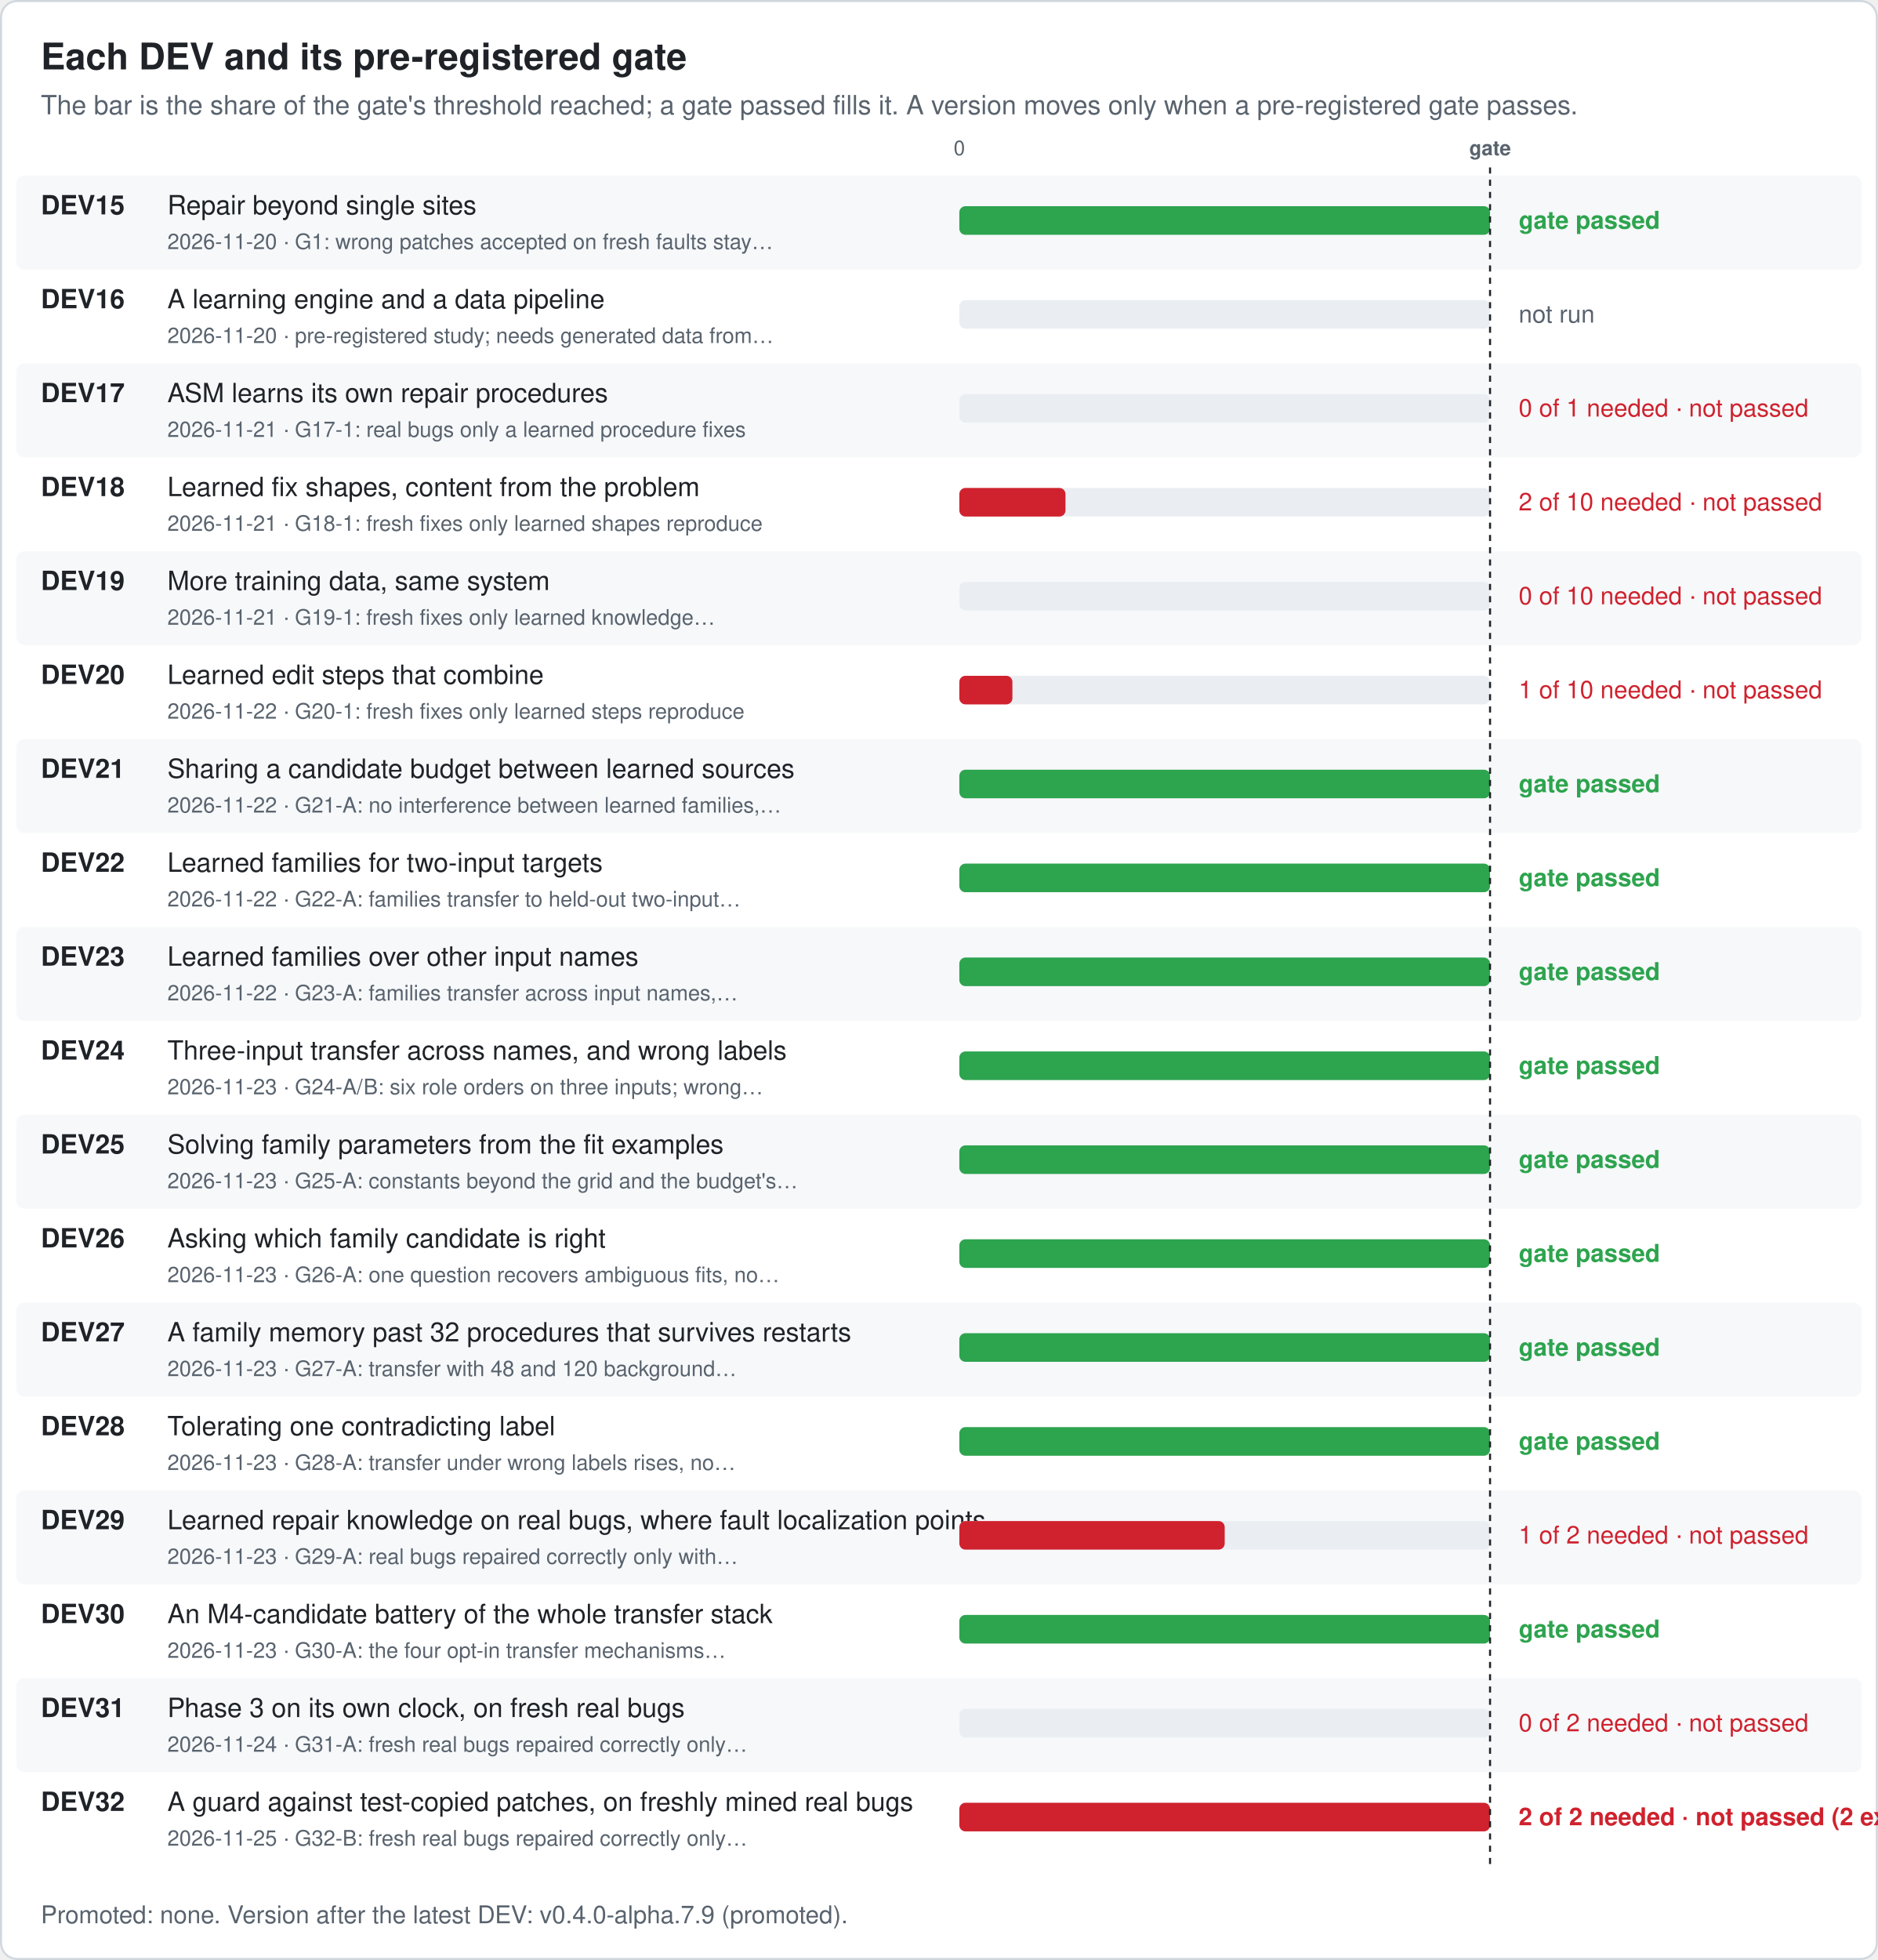
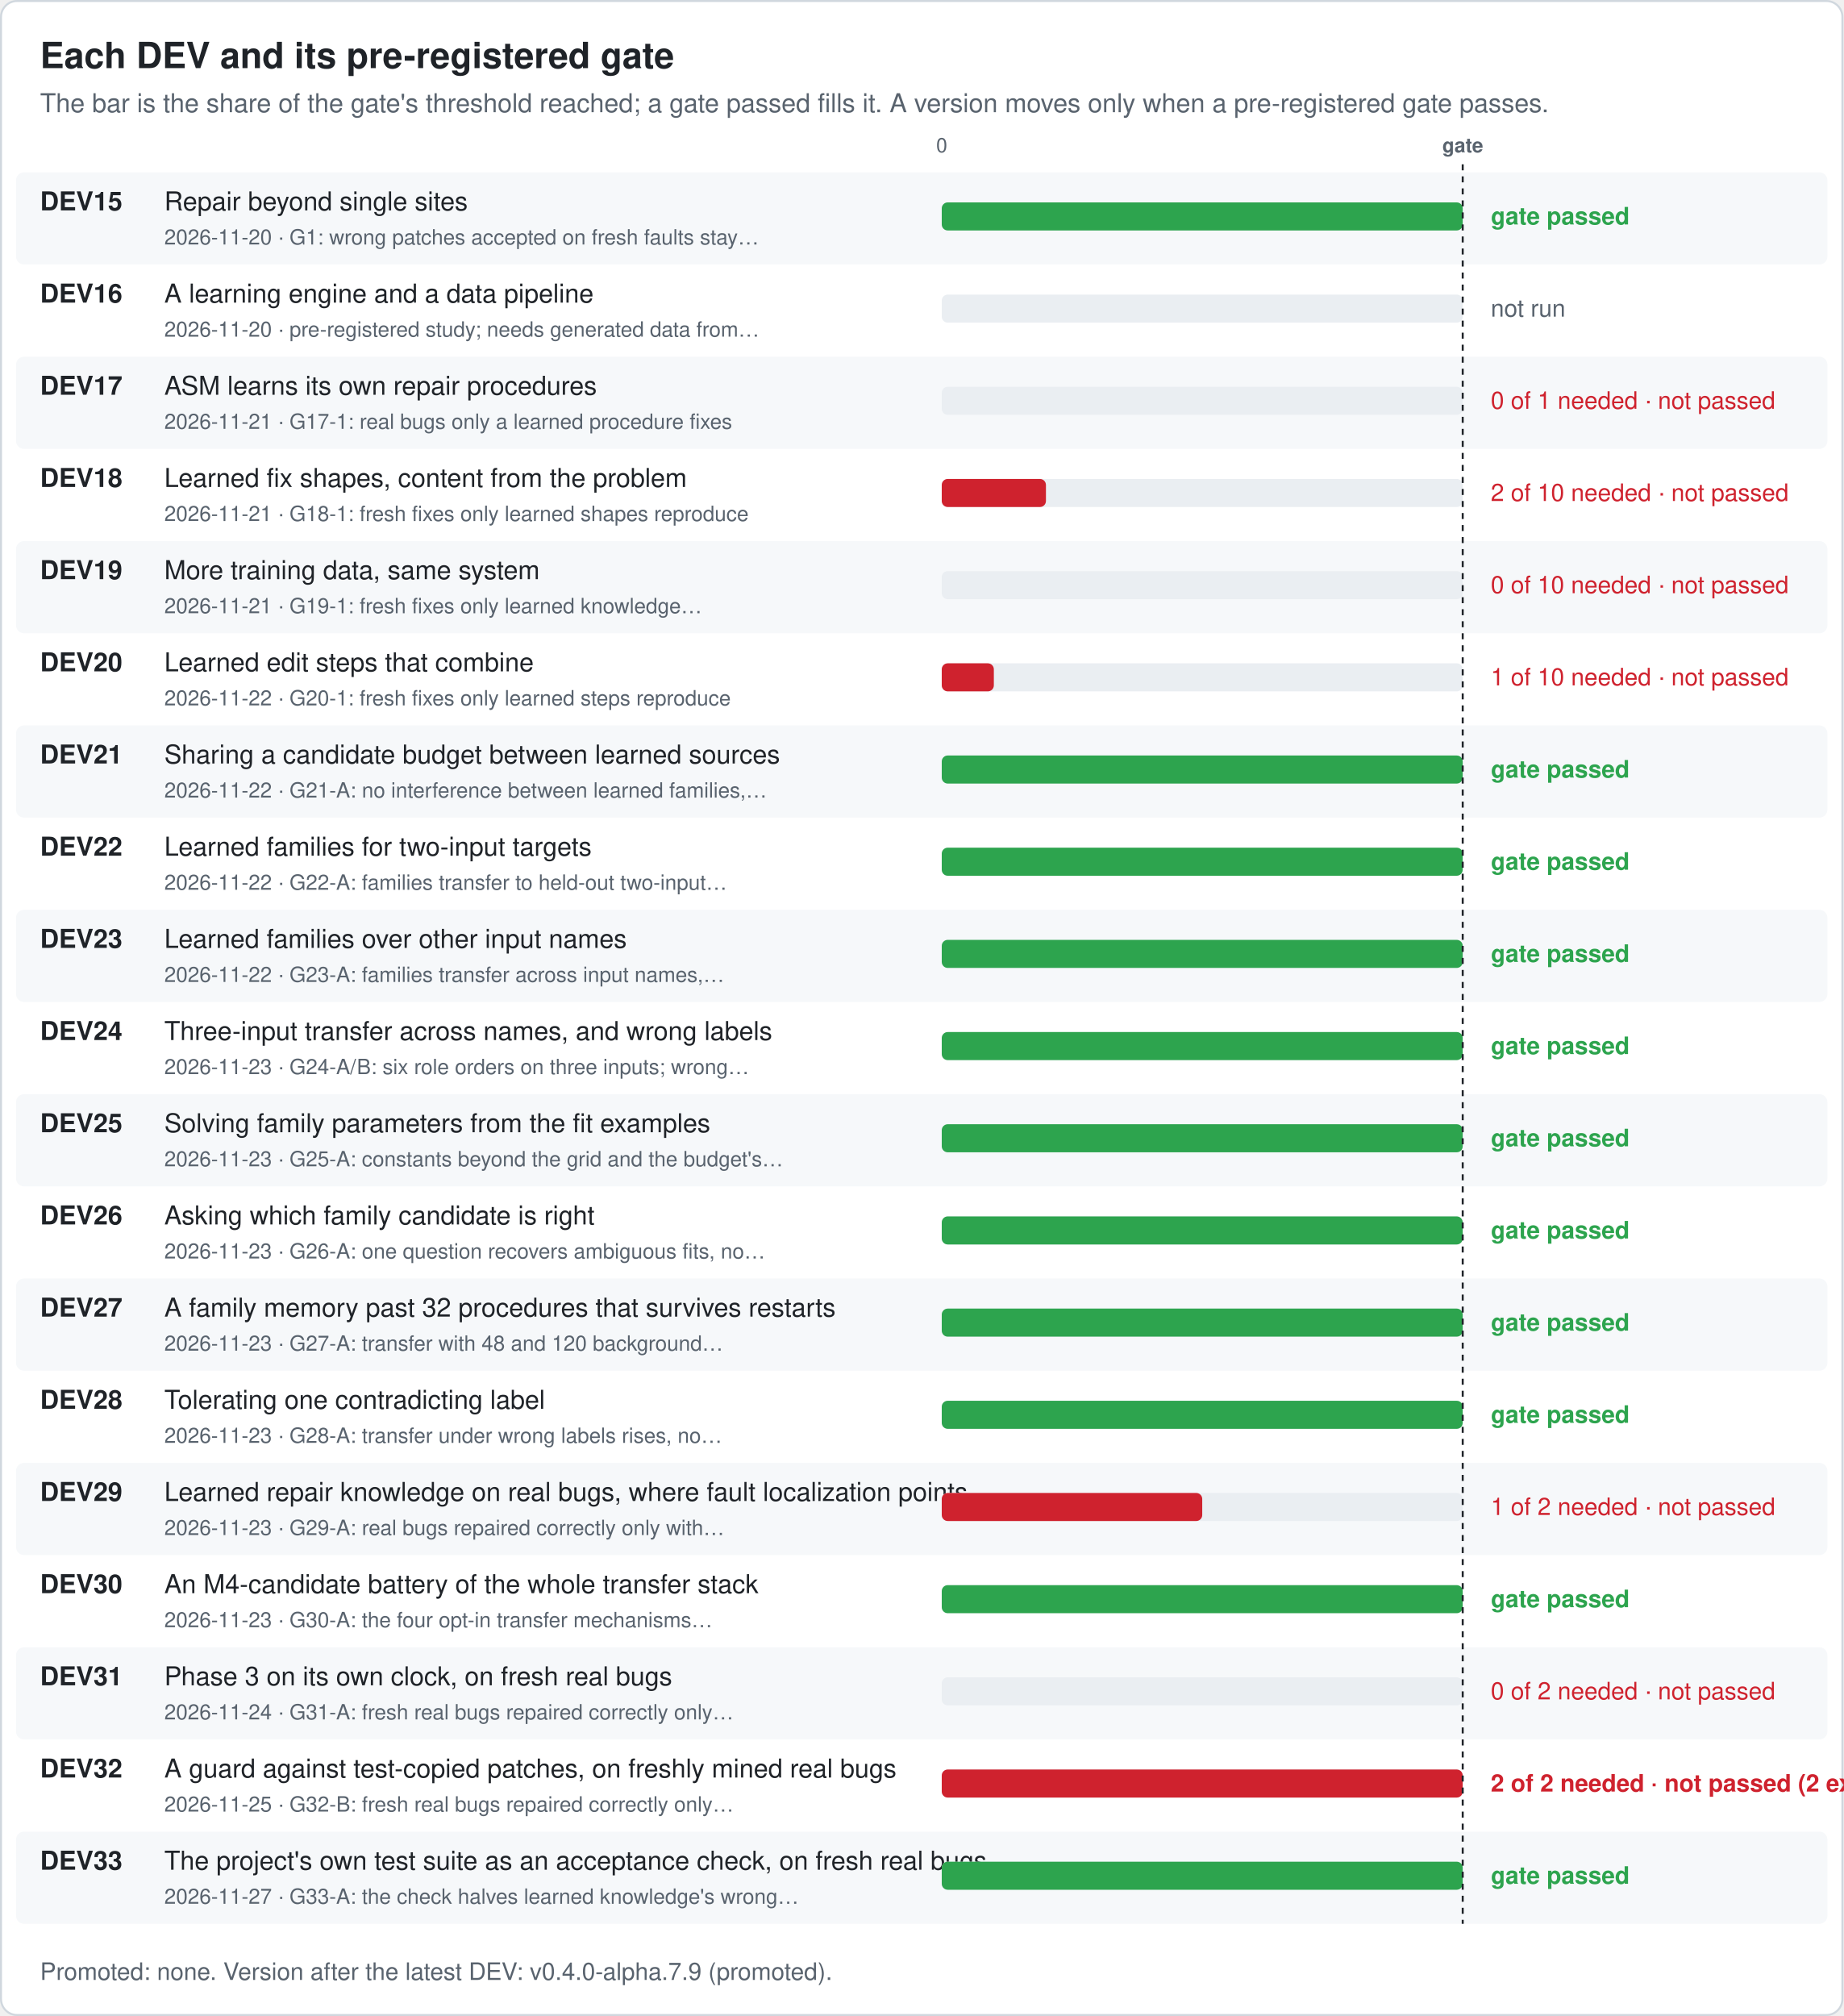
- <svg xmlns="http://www.w3.org/2000/svg" width="920" height="960" viewBox="0 0 920 960" role="img" aria-label="Each DEV step and how much of its pre-registered gate it reached">
-   <rect x="0.5" y="0.5" width="919" height="959" rx="8" fill="#ffffff" stroke="#d0d7de" />
+ <svg xmlns="http://www.w3.org/2000/svg" width="920" height="1006" viewBox="0 0 920 1006" role="img" aria-label="Each DEV step and how much of its pre-registered gate it reached">
+   <rect x="0.5" y="0.5" width="919" height="1005" rx="8" fill="#ffffff" stroke="#d0d7de" />
  <text x="20.0" y="34.0" font-family="-apple-system,BlinkMacSystemFont,'Segoe UI',Helvetica,Arial,sans-serif" font-size="18" font-weight="600" fill="#1f2328" text-anchor="start">Each DEV and its pre-registered gate</text>
  <text x="20.0" y="56.0" font-family="-apple-system,BlinkMacSystemFont,'Segoe UI',Helvetica,Arial,sans-serif" font-size="13" font-weight="normal" fill="#59636e" text-anchor="start">The bar is the share of the gate's threshold reached; a gate passed fills it. A version moves only when a pre-registered gate passes.</text>
  <text x="470.0" y="76.0" font-family="-apple-system,BlinkMacSystemFont,'Segoe UI',Helvetica,Arial,sans-serif" font-size="10" font-weight="normal" fill="#59636e" text-anchor="middle">0</text>
  <text x="730.0" y="76.0" font-family="-apple-system,BlinkMacSystemFont,'Segoe UI',Helvetica,Arial,sans-serif" font-size="10" font-weight="600" fill="#59636e" text-anchor="middle">gate</text>
  <rect x="8" y="86" width="904" height="46" rx="4" fill="#f6f8fa" />
  <text x="20.0" y="105.0" font-family="-apple-system,BlinkMacSystemFont,'Segoe UI',Helvetica,Arial,sans-serif" font-size="13" font-weight="600" fill="#1f2328" text-anchor="start">DEV15</text>
  <text x="82.0" y="105.0" font-family="-apple-system,BlinkMacSystemFont,'Segoe UI',Helvetica,Arial,sans-serif" font-size="13" font-weight="normal" fill="#1f2328" text-anchor="start">Repair beyond single sites</text>
  <text x="82.0" y="122.0" font-family="-apple-system,BlinkMacSystemFont,'Segoe UI',Helvetica,Arial,sans-serif" font-size="10.5" font-weight="normal" fill="#59636e" text-anchor="start">2026-11-20 · G1: wrong patches accepted on fresh faults stay…</text>
  <rect x="470" y="101" width="260" height="14" rx="3" fill="#eaeef2" />
  <rect x="470" y="101" width="260.0" height="14" rx="3" fill="#2da44e" />
  <text x="744.0" y="112.0" font-family="-apple-system,BlinkMacSystemFont,'Segoe UI',Helvetica,Arial,sans-serif" font-size="12" font-weight="600" fill="#2da44e" text-anchor="start">gate passed</text>
  <text x="20.0" y="151.0" font-family="-apple-system,BlinkMacSystemFont,'Segoe UI',Helvetica,Arial,sans-serif" font-size="13" font-weight="600" fill="#1f2328" text-anchor="start">DEV16</text>
  <text x="82.0" y="151.0" font-family="-apple-system,BlinkMacSystemFont,'Segoe UI',Helvetica,Arial,sans-serif" font-size="13" font-weight="normal" fill="#1f2328" text-anchor="start">A learning engine and a data pipeline</text>
  <text x="82.0" y="168.0" font-family="-apple-system,BlinkMacSystemFont,'Segoe UI',Helvetica,Arial,sans-serif" font-size="10.5" font-weight="normal" fill="#59636e" text-anchor="start">2026-11-20 · pre-registered study; needs generated data from…</text>
  <rect x="470" y="147" width="260" height="14" rx="3" fill="#eaeef2" />
  <text x="744.0" y="158.0" font-family="-apple-system,BlinkMacSystemFont,'Segoe UI',Helvetica,Arial,sans-serif" font-size="12" font-weight="normal" fill="#59636e" text-anchor="start">not run</text>
  <rect x="8" y="178" width="904" height="46" rx="4" fill="#f6f8fa" />
  <text x="20.0" y="197.0" font-family="-apple-system,BlinkMacSystemFont,'Segoe UI',Helvetica,Arial,sans-serif" font-size="13" font-weight="600" fill="#1f2328" text-anchor="start">DEV17</text>
  <text x="82.0" y="197.0" font-family="-apple-system,BlinkMacSystemFont,'Segoe UI',Helvetica,Arial,sans-serif" font-size="13" font-weight="normal" fill="#1f2328" text-anchor="start">ASM learns its own repair procedures</text>
  <text x="82.0" y="214.0" font-family="-apple-system,BlinkMacSystemFont,'Segoe UI',Helvetica,Arial,sans-serif" font-size="10.5" font-weight="normal" fill="#59636e" text-anchor="start">2026-11-21 · G17-1: real bugs only a learned procedure fixes</text>
  <rect x="470" y="193" width="260" height="14" rx="3" fill="#eaeef2" />
  <text x="744.0" y="204.0" font-family="-apple-system,BlinkMacSystemFont,'Segoe UI',Helvetica,Arial,sans-serif" font-size="12" font-weight="normal" fill="#cf222e" text-anchor="start">0 of 1 needed · not passed</text>
  <text x="20.0" y="243.0" font-family="-apple-system,BlinkMacSystemFont,'Segoe UI',Helvetica,Arial,sans-serif" font-size="13" font-weight="600" fill="#1f2328" text-anchor="start">DEV18</text>
  <text x="82.0" y="243.0" font-family="-apple-system,BlinkMacSystemFont,'Segoe UI',Helvetica,Arial,sans-serif" font-size="13" font-weight="normal" fill="#1f2328" text-anchor="start">Learned fix shapes, content from the problem</text>
  <text x="82.0" y="260.0" font-family="-apple-system,BlinkMacSystemFont,'Segoe UI',Helvetica,Arial,sans-serif" font-size="10.5" font-weight="normal" fill="#59636e" text-anchor="start">2026-11-21 · G18-1: fresh fixes only learned shapes reproduce</text>
  <rect x="470" y="239" width="260" height="14" rx="3" fill="#eaeef2" />
  <rect x="470" y="239" width="52.0" height="14" rx="3" fill="#cf222e" />
  <text x="744.0" y="250.0" font-family="-apple-system,BlinkMacSystemFont,'Segoe UI',Helvetica,Arial,sans-serif" font-size="12" font-weight="normal" fill="#cf222e" text-anchor="start">2 of 10 needed · not passed</text>
  <rect x="8" y="270" width="904" height="46" rx="4" fill="#f6f8fa" />
  <text x="20.0" y="289.0" font-family="-apple-system,BlinkMacSystemFont,'Segoe UI',Helvetica,Arial,sans-serif" font-size="13" font-weight="600" fill="#1f2328" text-anchor="start">DEV19</text>
  <text x="82.0" y="289.0" font-family="-apple-system,BlinkMacSystemFont,'Segoe UI',Helvetica,Arial,sans-serif" font-size="13" font-weight="normal" fill="#1f2328" text-anchor="start">More training data, same system</text>
  <text x="82.0" y="306.0" font-family="-apple-system,BlinkMacSystemFont,'Segoe UI',Helvetica,Arial,sans-serif" font-size="10.5" font-weight="normal" fill="#59636e" text-anchor="start">2026-11-21 · G19-1: fresh fixes only learned knowledge…</text>
  <rect x="470" y="285" width="260" height="14" rx="3" fill="#eaeef2" />
  <text x="744.0" y="296.0" font-family="-apple-system,BlinkMacSystemFont,'Segoe UI',Helvetica,Arial,sans-serif" font-size="12" font-weight="normal" fill="#cf222e" text-anchor="start">0 of 10 needed · not passed</text>
  <text x="20.0" y="335.0" font-family="-apple-system,BlinkMacSystemFont,'Segoe UI',Helvetica,Arial,sans-serif" font-size="13" font-weight="600" fill="#1f2328" text-anchor="start">DEV20</text>
  <text x="82.0" y="335.0" font-family="-apple-system,BlinkMacSystemFont,'Segoe UI',Helvetica,Arial,sans-serif" font-size="13" font-weight="normal" fill="#1f2328" text-anchor="start">Learned edit steps that combine</text>
  <text x="82.0" y="352.0" font-family="-apple-system,BlinkMacSystemFont,'Segoe UI',Helvetica,Arial,sans-serif" font-size="10.5" font-weight="normal" fill="#59636e" text-anchor="start">2026-11-22 · G20-1: fresh fixes only learned steps reproduce</text>
  <rect x="470" y="331" width="260" height="14" rx="3" fill="#eaeef2" />
  <rect x="470" y="331" width="26.0" height="14" rx="3" fill="#cf222e" />
  <text x="744.0" y="342.0" font-family="-apple-system,BlinkMacSystemFont,'Segoe UI',Helvetica,Arial,sans-serif" font-size="12" font-weight="normal" fill="#cf222e" text-anchor="start">1 of 10 needed · not passed</text>
  <rect x="8" y="362" width="904" height="46" rx="4" fill="#f6f8fa" />
  <text x="20.0" y="381.0" font-family="-apple-system,BlinkMacSystemFont,'Segoe UI',Helvetica,Arial,sans-serif" font-size="13" font-weight="600" fill="#1f2328" text-anchor="start">DEV21</text>
  <text x="82.0" y="381.0" font-family="-apple-system,BlinkMacSystemFont,'Segoe UI',Helvetica,Arial,sans-serif" font-size="13" font-weight="normal" fill="#1f2328" text-anchor="start">Sharing a candidate budget between learned sources</text>
  <text x="82.0" y="398.0" font-family="-apple-system,BlinkMacSystemFont,'Segoe UI',Helvetica,Arial,sans-serif" font-size="10.5" font-weight="normal" fill="#59636e" text-anchor="start">2026-11-22 · G21-A: no interference between learned families,…</text>
  <rect x="470" y="377" width="260" height="14" rx="3" fill="#eaeef2" />
  <rect x="470" y="377" width="260.0" height="14" rx="3" fill="#2da44e" />
  <text x="744.0" y="388.0" font-family="-apple-system,BlinkMacSystemFont,'Segoe UI',Helvetica,Arial,sans-serif" font-size="12" font-weight="600" fill="#2da44e" text-anchor="start">gate passed</text>
  <text x="20.0" y="427.0" font-family="-apple-system,BlinkMacSystemFont,'Segoe UI',Helvetica,Arial,sans-serif" font-size="13" font-weight="600" fill="#1f2328" text-anchor="start">DEV22</text>
  <text x="82.0" y="427.0" font-family="-apple-system,BlinkMacSystemFont,'Segoe UI',Helvetica,Arial,sans-serif" font-size="13" font-weight="normal" fill="#1f2328" text-anchor="start">Learned families for two-input targets</text>
  <text x="82.0" y="444.0" font-family="-apple-system,BlinkMacSystemFont,'Segoe UI',Helvetica,Arial,sans-serif" font-size="10.5" font-weight="normal" fill="#59636e" text-anchor="start">2026-11-22 · G22-A: families transfer to held-out two-input…</text>
  <rect x="470" y="423" width="260" height="14" rx="3" fill="#eaeef2" />
  <rect x="470" y="423" width="260.0" height="14" rx="3" fill="#2da44e" />
  <text x="744.0" y="434.0" font-family="-apple-system,BlinkMacSystemFont,'Segoe UI',Helvetica,Arial,sans-serif" font-size="12" font-weight="600" fill="#2da44e" text-anchor="start">gate passed</text>
  <rect x="8" y="454" width="904" height="46" rx="4" fill="#f6f8fa" />
  <text x="20.0" y="473.0" font-family="-apple-system,BlinkMacSystemFont,'Segoe UI',Helvetica,Arial,sans-serif" font-size="13" font-weight="600" fill="#1f2328" text-anchor="start">DEV23</text>
  <text x="82.0" y="473.0" font-family="-apple-system,BlinkMacSystemFont,'Segoe UI',Helvetica,Arial,sans-serif" font-size="13" font-weight="normal" fill="#1f2328" text-anchor="start">Learned families over other input names</text>
  <text x="82.0" y="490.0" font-family="-apple-system,BlinkMacSystemFont,'Segoe UI',Helvetica,Arial,sans-serif" font-size="10.5" font-weight="normal" fill="#59636e" text-anchor="start">2026-11-22 · G23-A: families transfer across input names,…</text>
  <rect x="470" y="469" width="260" height="14" rx="3" fill="#eaeef2" />
  <rect x="470" y="469" width="260.0" height="14" rx="3" fill="#2da44e" />
  <text x="744.0" y="480.0" font-family="-apple-system,BlinkMacSystemFont,'Segoe UI',Helvetica,Arial,sans-serif" font-size="12" font-weight="600" fill="#2da44e" text-anchor="start">gate passed</text>
  <text x="20.0" y="519.0" font-family="-apple-system,BlinkMacSystemFont,'Segoe UI',Helvetica,Arial,sans-serif" font-size="13" font-weight="600" fill="#1f2328" text-anchor="start">DEV24</text>
  <text x="82.0" y="519.0" font-family="-apple-system,BlinkMacSystemFont,'Segoe UI',Helvetica,Arial,sans-serif" font-size="13" font-weight="normal" fill="#1f2328" text-anchor="start">Three-input transfer across names, and wrong labels</text>
  <text x="82.0" y="536.0" font-family="-apple-system,BlinkMacSystemFont,'Segoe UI',Helvetica,Arial,sans-serif" font-size="10.5" font-weight="normal" fill="#59636e" text-anchor="start">2026-11-23 · G24-A/B: six role orders on three inputs; wrong…</text>
  <rect x="470" y="515" width="260" height="14" rx="3" fill="#eaeef2" />
  <rect x="470" y="515" width="260.0" height="14" rx="3" fill="#2da44e" />
  <text x="744.0" y="526.0" font-family="-apple-system,BlinkMacSystemFont,'Segoe UI',Helvetica,Arial,sans-serif" font-size="12" font-weight="600" fill="#2da44e" text-anchor="start">gate passed</text>
  <rect x="8" y="546" width="904" height="46" rx="4" fill="#f6f8fa" />
  <text x="20.0" y="565.0" font-family="-apple-system,BlinkMacSystemFont,'Segoe UI',Helvetica,Arial,sans-serif" font-size="13" font-weight="600" fill="#1f2328" text-anchor="start">DEV25</text>
  <text x="82.0" y="565.0" font-family="-apple-system,BlinkMacSystemFont,'Segoe UI',Helvetica,Arial,sans-serif" font-size="13" font-weight="normal" fill="#1f2328" text-anchor="start">Solving family parameters from the fit examples</text>
  <text x="82.0" y="582.0" font-family="-apple-system,BlinkMacSystemFont,'Segoe UI',Helvetica,Arial,sans-serif" font-size="10.5" font-weight="normal" fill="#59636e" text-anchor="start">2026-11-23 · G25-A: constants beyond the grid and the budget's…</text>
  <rect x="470" y="561" width="260" height="14" rx="3" fill="#eaeef2" />
  <rect x="470" y="561" width="260.0" height="14" rx="3" fill="#2da44e" />
  <text x="744.0" y="572.0" font-family="-apple-system,BlinkMacSystemFont,'Segoe UI',Helvetica,Arial,sans-serif" font-size="12" font-weight="600" fill="#2da44e" text-anchor="start">gate passed</text>
  <text x="20.0" y="611.0" font-family="-apple-system,BlinkMacSystemFont,'Segoe UI',Helvetica,Arial,sans-serif" font-size="13" font-weight="600" fill="#1f2328" text-anchor="start">DEV26</text>
  <text x="82.0" y="611.0" font-family="-apple-system,BlinkMacSystemFont,'Segoe UI',Helvetica,Arial,sans-serif" font-size="13" font-weight="normal" fill="#1f2328" text-anchor="start">Asking which family candidate is right</text>
  <text x="82.0" y="628.0" font-family="-apple-system,BlinkMacSystemFont,'Segoe UI',Helvetica,Arial,sans-serif" font-size="10.5" font-weight="normal" fill="#59636e" text-anchor="start">2026-11-23 · G26-A: one question recovers ambiguous fits, no…</text>
  <rect x="470" y="607" width="260" height="14" rx="3" fill="#eaeef2" />
  <rect x="470" y="607" width="260.0" height="14" rx="3" fill="#2da44e" />
  <text x="744.0" y="618.0" font-family="-apple-system,BlinkMacSystemFont,'Segoe UI',Helvetica,Arial,sans-serif" font-size="12" font-weight="600" fill="#2da44e" text-anchor="start">gate passed</text>
  <rect x="8" y="638" width="904" height="46" rx="4" fill="#f6f8fa" />
  <text x="20.0" y="657.0" font-family="-apple-system,BlinkMacSystemFont,'Segoe UI',Helvetica,Arial,sans-serif" font-size="13" font-weight="600" fill="#1f2328" text-anchor="start">DEV27</text>
  <text x="82.0" y="657.0" font-family="-apple-system,BlinkMacSystemFont,'Segoe UI',Helvetica,Arial,sans-serif" font-size="13" font-weight="normal" fill="#1f2328" text-anchor="start">A family memory past 32 procedures that survives restarts</text>
  <text x="82.0" y="674.0" font-family="-apple-system,BlinkMacSystemFont,'Segoe UI',Helvetica,Arial,sans-serif" font-size="10.5" font-weight="normal" fill="#59636e" text-anchor="start">2026-11-23 · G27-A: transfer with 48 and 120 background…</text>
  <rect x="470" y="653" width="260" height="14" rx="3" fill="#eaeef2" />
  <rect x="470" y="653" width="260.0" height="14" rx="3" fill="#2da44e" />
  <text x="744.0" y="664.0" font-family="-apple-system,BlinkMacSystemFont,'Segoe UI',Helvetica,Arial,sans-serif" font-size="12" font-weight="600" fill="#2da44e" text-anchor="start">gate passed</text>
  <text x="20.0" y="703.0" font-family="-apple-system,BlinkMacSystemFont,'Segoe UI',Helvetica,Arial,sans-serif" font-size="13" font-weight="600" fill="#1f2328" text-anchor="start">DEV28</text>
  <text x="82.0" y="703.0" font-family="-apple-system,BlinkMacSystemFont,'Segoe UI',Helvetica,Arial,sans-serif" font-size="13" font-weight="normal" fill="#1f2328" text-anchor="start">Tolerating one contradicting label</text>
  <text x="82.0" y="720.0" font-family="-apple-system,BlinkMacSystemFont,'Segoe UI',Helvetica,Arial,sans-serif" font-size="10.5" font-weight="normal" fill="#59636e" text-anchor="start">2026-11-23 · G28-A: transfer under wrong labels rises, no…</text>
  <rect x="470" y="699" width="260" height="14" rx="3" fill="#eaeef2" />
  <rect x="470" y="699" width="260.0" height="14" rx="3" fill="#2da44e" />
  <text x="744.0" y="710.0" font-family="-apple-system,BlinkMacSystemFont,'Segoe UI',Helvetica,Arial,sans-serif" font-size="12" font-weight="600" fill="#2da44e" text-anchor="start">gate passed</text>
  <rect x="8" y="730" width="904" height="46" rx="4" fill="#f6f8fa" />
  <text x="20.0" y="749.0" font-family="-apple-system,BlinkMacSystemFont,'Segoe UI',Helvetica,Arial,sans-serif" font-size="13" font-weight="600" fill="#1f2328" text-anchor="start">DEV29</text>
  <text x="82.0" y="749.0" font-family="-apple-system,BlinkMacSystemFont,'Segoe UI',Helvetica,Arial,sans-serif" font-size="13" font-weight="normal" fill="#1f2328" text-anchor="start">Learned repair knowledge on real bugs, where fault localization points</text>
  <text x="82.0" y="766.0" font-family="-apple-system,BlinkMacSystemFont,'Segoe UI',Helvetica,Arial,sans-serif" font-size="10.5" font-weight="normal" fill="#59636e" text-anchor="start">2026-11-23 · G29-A: real bugs repaired correctly only with…</text>
  <rect x="470" y="745" width="260" height="14" rx="3" fill="#eaeef2" />
  <rect x="470" y="745" width="130.0" height="14" rx="3" fill="#cf222e" />
  <text x="744.0" y="756.0" font-family="-apple-system,BlinkMacSystemFont,'Segoe UI',Helvetica,Arial,sans-serif" font-size="12" font-weight="normal" fill="#cf222e" text-anchor="start">1 of 2 needed · not passed</text>
  <text x="20.0" y="795.0" font-family="-apple-system,BlinkMacSystemFont,'Segoe UI',Helvetica,Arial,sans-serif" font-size="13" font-weight="600" fill="#1f2328" text-anchor="start">DEV30</text>
  <text x="82.0" y="795.0" font-family="-apple-system,BlinkMacSystemFont,'Segoe UI',Helvetica,Arial,sans-serif" font-size="13" font-weight="normal" fill="#1f2328" text-anchor="start">An M4-candidate battery of the whole transfer stack</text>
  <text x="82.0" y="812.0" font-family="-apple-system,BlinkMacSystemFont,'Segoe UI',Helvetica,Arial,sans-serif" font-size="10.5" font-weight="normal" fill="#59636e" text-anchor="start">2026-11-23 · G30-A: the four opt-in transfer mechanisms…</text>
  <rect x="470" y="791" width="260" height="14" rx="3" fill="#eaeef2" />
  <rect x="470" y="791" width="260.0" height="14" rx="3" fill="#2da44e" />
  <text x="744.0" y="802.0" font-family="-apple-system,BlinkMacSystemFont,'Segoe UI',Helvetica,Arial,sans-serif" font-size="12" font-weight="600" fill="#2da44e" text-anchor="start">gate passed</text>
  <rect x="8" y="822" width="904" height="46" rx="4" fill="#f6f8fa" />
  <text x="20.0" y="841.0" font-family="-apple-system,BlinkMacSystemFont,'Segoe UI',Helvetica,Arial,sans-serif" font-size="13" font-weight="600" fill="#1f2328" text-anchor="start">DEV31</text>
  <text x="82.0" y="841.0" font-family="-apple-system,BlinkMacSystemFont,'Segoe UI',Helvetica,Arial,sans-serif" font-size="13" font-weight="normal" fill="#1f2328" text-anchor="start">Phase 3 on its own clock, on fresh real bugs</text>
  <text x="82.0" y="858.0" font-family="-apple-system,BlinkMacSystemFont,'Segoe UI',Helvetica,Arial,sans-serif" font-size="10.5" font-weight="normal" fill="#59636e" text-anchor="start">2026-11-24 · G31-A: fresh real bugs repaired correctly only…</text>
  <rect x="470" y="837" width="260" height="14" rx="3" fill="#eaeef2" />
  <text x="744.0" y="848.0" font-family="-apple-system,BlinkMacSystemFont,'Segoe UI',Helvetica,Arial,sans-serif" font-size="12" font-weight="normal" fill="#cf222e" text-anchor="start">0 of 2 needed · not passed</text>
  <text x="20.0" y="887.0" font-family="-apple-system,BlinkMacSystemFont,'Segoe UI',Helvetica,Arial,sans-serif" font-size="13" font-weight="600" fill="#1f2328" text-anchor="start">DEV32</text>
  <text x="82.0" y="887.0" font-family="-apple-system,BlinkMacSystemFont,'Segoe UI',Helvetica,Arial,sans-serif" font-size="13" font-weight="normal" fill="#1f2328" text-anchor="start">A guard against test-copied patches, on freshly mined real bugs</text>
  <text x="82.0" y="904.0" font-family="-apple-system,BlinkMacSystemFont,'Segoe UI',Helvetica,Arial,sans-serif" font-size="10.5" font-weight="normal" fill="#59636e" text-anchor="start">2026-11-25 · G32-B: fresh real bugs repaired correctly only…</text>
  <rect x="470" y="883" width="260" height="14" rx="3" fill="#eaeef2" />
  <rect x="470" y="883" width="260.0" height="14" rx="3" fill="#cf222e" />
  <text x="744.0" y="894.0" font-family="-apple-system,BlinkMacSystemFont,'Segoe UI',Helvetica,Arial,sans-serif" font-size="12" font-weight="600" fill="#cf222e" text-anchor="start">2 of 2 needed · not passed (2 extra wrong patches)</text>
-   <line x1="730" y1="82" x2="730" y2="914" stroke="#1f2328" stroke-width="1" stroke-dasharray="3,3" />
-   <text x="20.0" y="942.0" font-family="-apple-system,BlinkMacSystemFont,'Segoe UI',Helvetica,Arial,sans-serif" font-size="12" font-weight="normal" fill="#59636e" text-anchor="start">Promoted: none. Version after the latest DEV: v0.4.0-alpha.7.9 (promoted).</text>
+   <rect x="8" y="914" width="904" height="46" rx="4" fill="#f6f8fa" />
+   <text x="20.0" y="933.0" font-family="-apple-system,BlinkMacSystemFont,'Segoe UI',Helvetica,Arial,sans-serif" font-size="13" font-weight="600" fill="#1f2328" text-anchor="start">DEV33</text>
+   <text x="82.0" y="933.0" font-family="-apple-system,BlinkMacSystemFont,'Segoe UI',Helvetica,Arial,sans-serif" font-size="13" font-weight="normal" fill="#1f2328" text-anchor="start">The project's own test suite as an acceptance check, on fresh real bugs</text>
+   <text x="82.0" y="950.0" font-family="-apple-system,BlinkMacSystemFont,'Segoe UI',Helvetica,Arial,sans-serif" font-size="10.5" font-weight="normal" fill="#59636e" text-anchor="start">2026-11-27 · G33-A: the check halves learned knowledge's wrong…</text>
+   <rect x="470" y="929" width="260" height="14" rx="3" fill="#eaeef2" />
+   <rect x="470" y="929" width="260.0" height="14" rx="3" fill="#2da44e" />
+   <text x="744.0" y="940.0" font-family="-apple-system,BlinkMacSystemFont,'Segoe UI',Helvetica,Arial,sans-serif" font-size="12" font-weight="600" fill="#2da44e" text-anchor="start">gate passed</text>
+   <line x1="730" y1="82" x2="730" y2="960" stroke="#1f2328" stroke-width="1" stroke-dasharray="3,3" />
+   <text x="20.0" y="988.0" font-family="-apple-system,BlinkMacSystemFont,'Segoe UI',Helvetica,Arial,sans-serif" font-size="12" font-weight="normal" fill="#59636e" text-anchor="start">Promoted: none. Version after the latest DEV: v0.4.0-alpha.7.9 (promoted).</text>
</svg>
